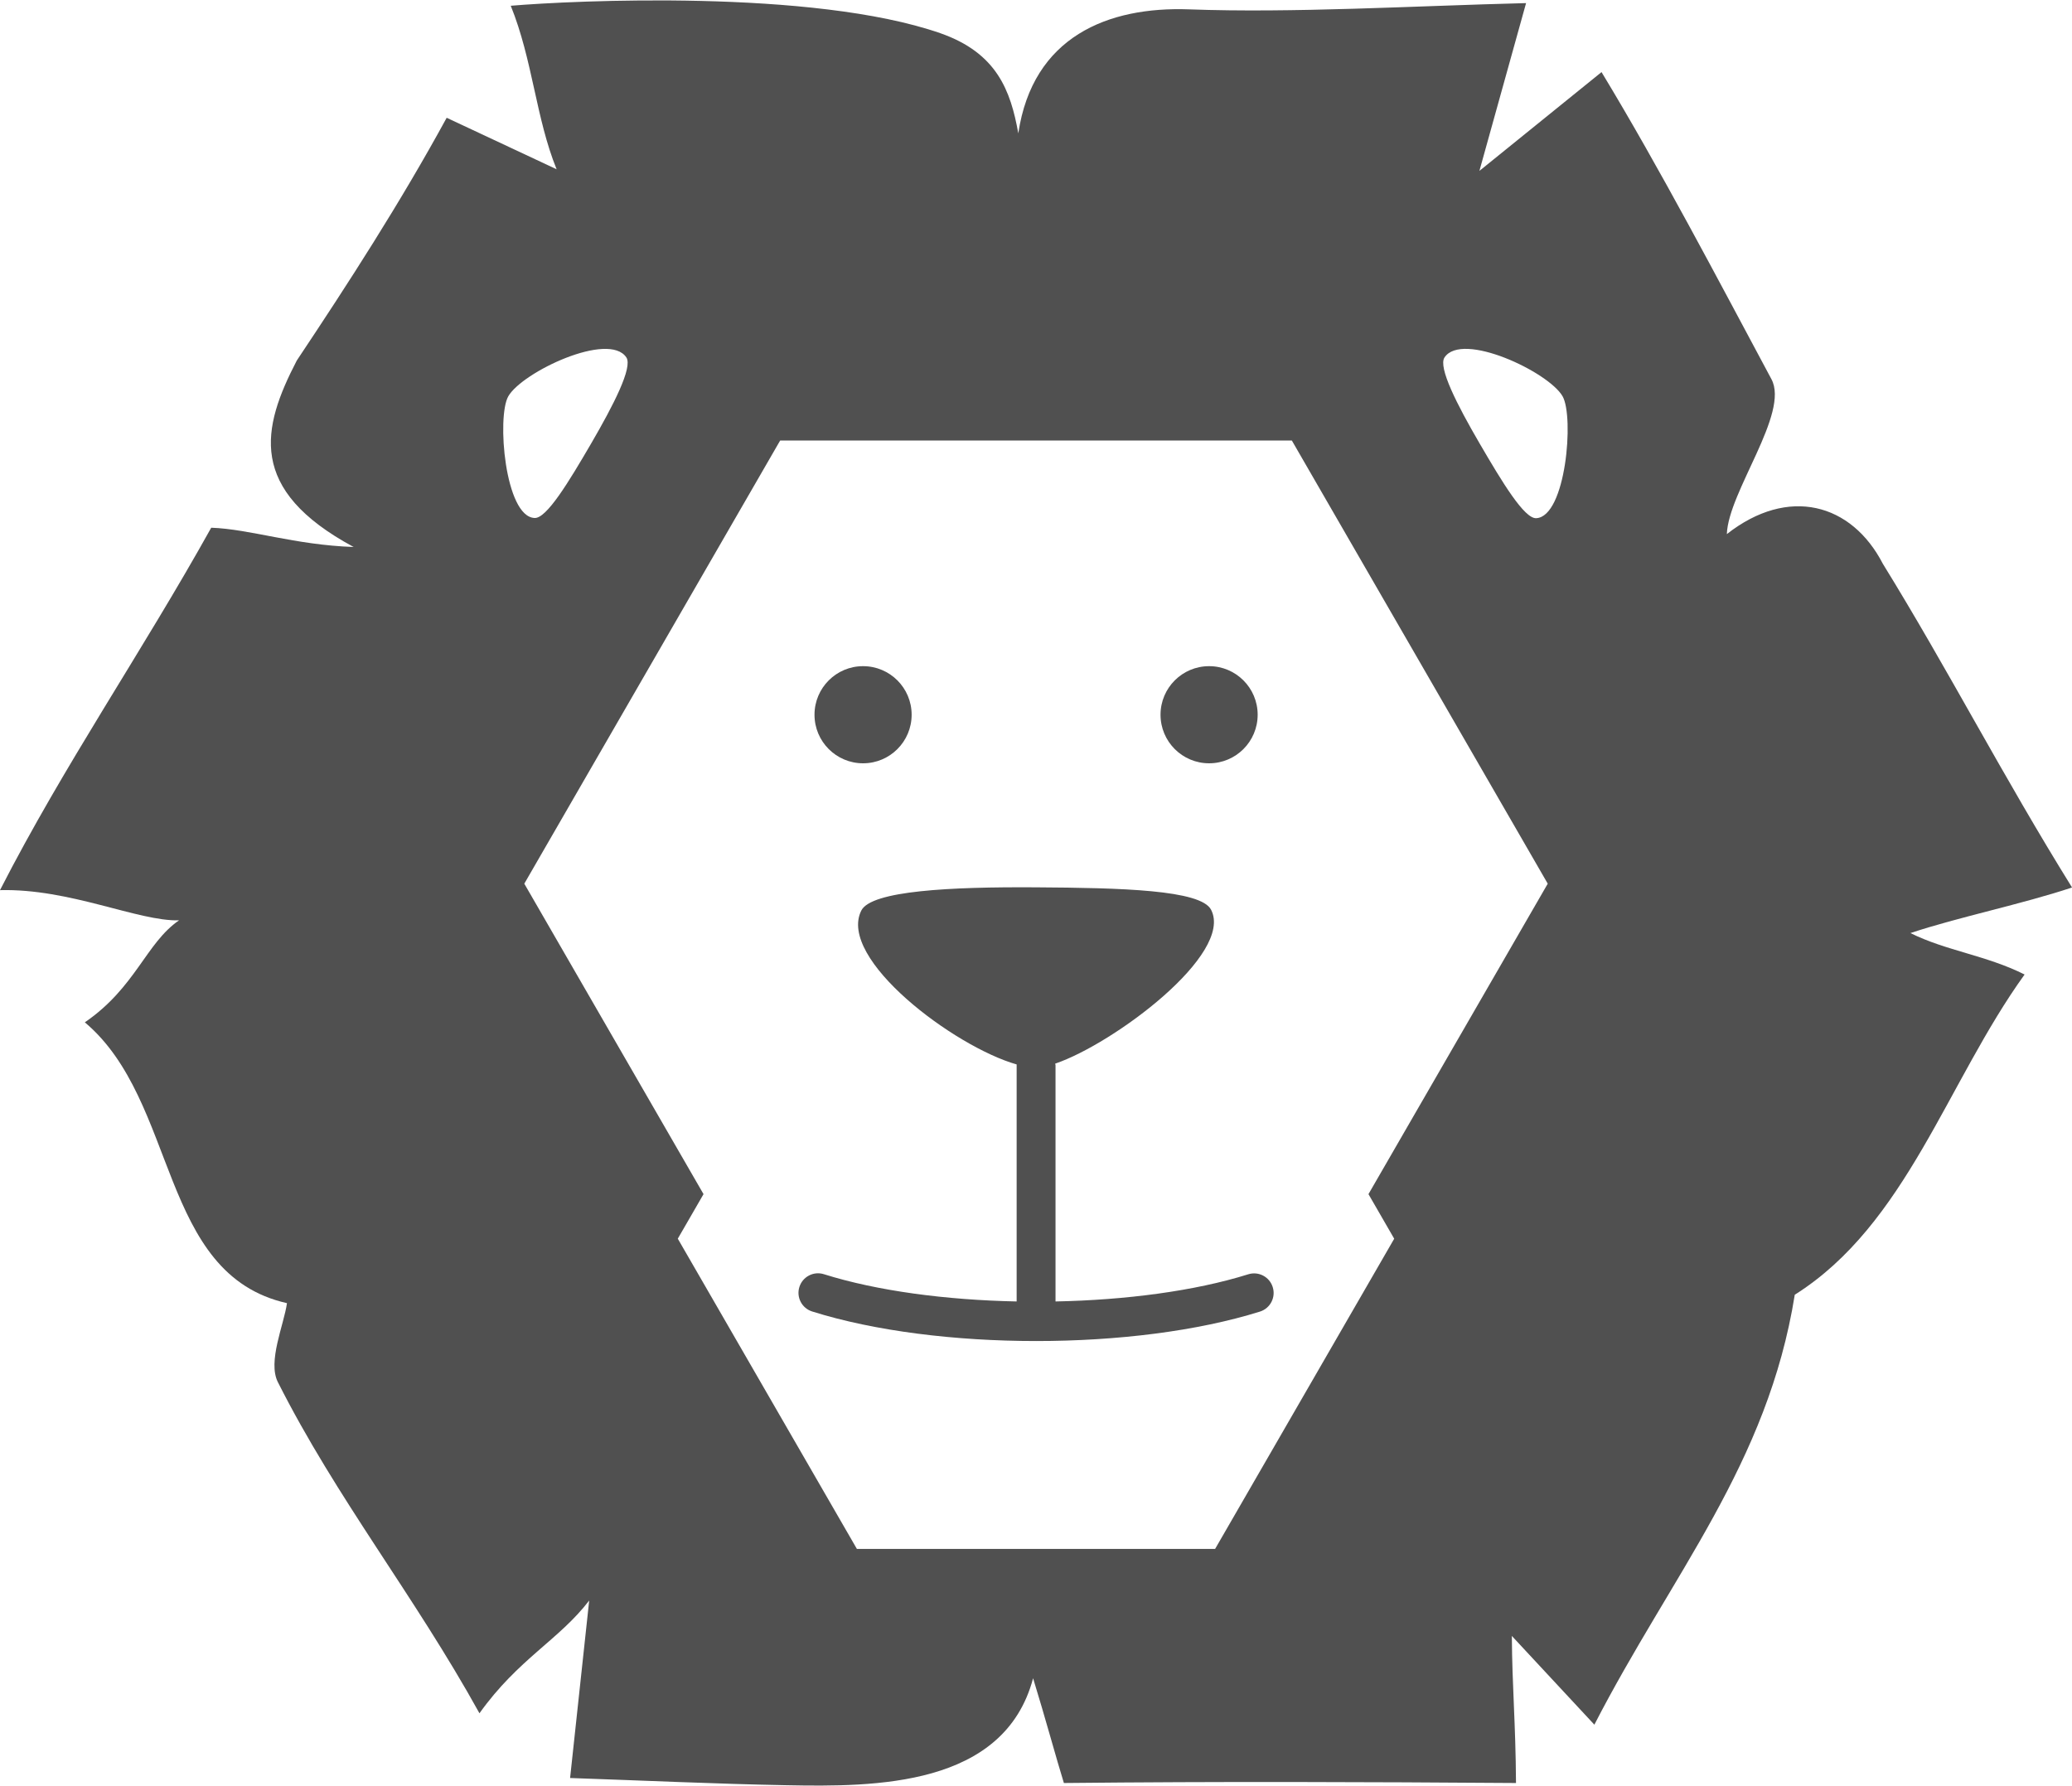
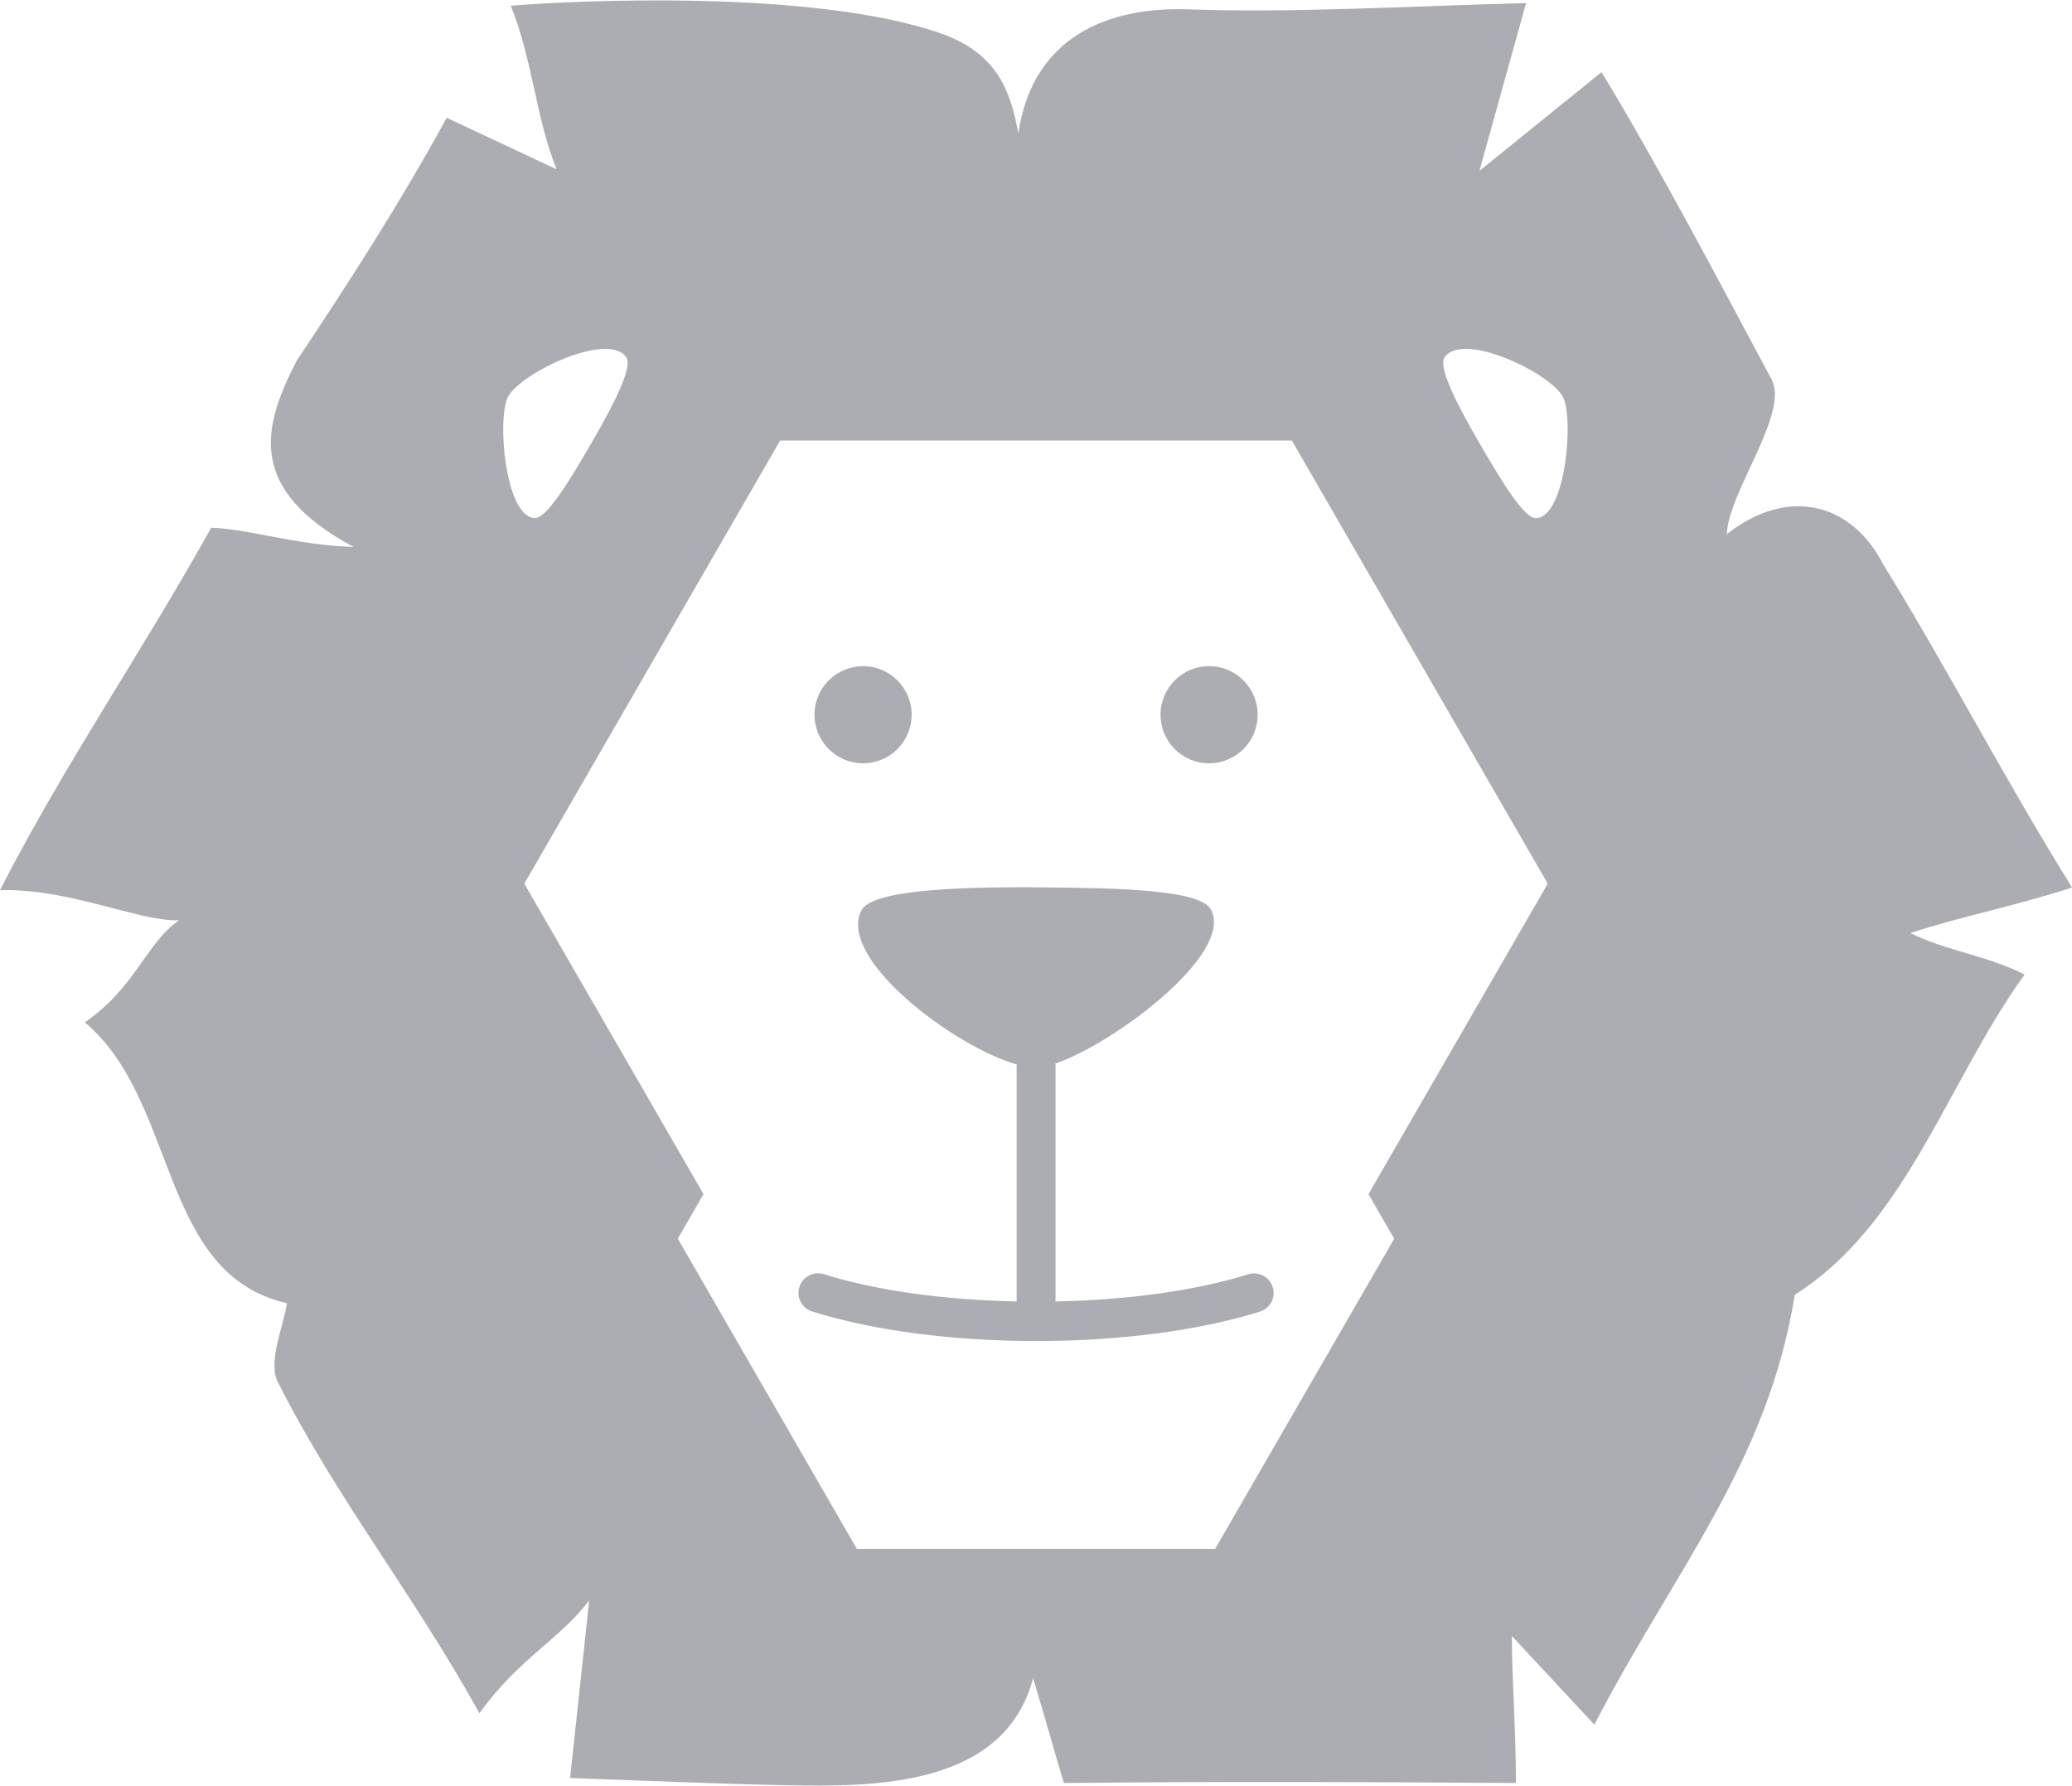
<svg xmlns="http://www.w3.org/2000/svg" viewBox="0 0 500 431" width="500" height="431">
  <g>
-     <circle cx="291.77" cy="172.48" r="11.72" fill="#505050" />
-     <path d="M307.12,310.59a4.71,4.71,0,0,0-5.89-3.08c-12.93,4.05-29.57,6.22-46.52,6.56v-57c0-.14-0.07-0.25-0.08-0.39,14.13-4.8,43.14-26.44,37.62-37.14-2.48-4.81-21.73-5.28-42.35-5.41-20.43-.13-39.65.8-42.06,5.61-5.81,11.62,22.39,32.84,37.49,37.13,0,0.07,0,.13,0,0.2v57c-17-.35-33.6-2.52-46.52-6.58a4.7,4.7,0,0,0-2.82,9c15.16,4.76,34.61,7.13,54.07,7.13s38.86-2.37,54-7.11A4.71,4.71,0,0,0,307.12,310.59Z" fill="#505050" />
-     <circle cx="208.27" cy="172.48" r="11.72" fill="#505050" />
-     <path d="M249.3,405c2.88,9.34,5.7,19.73,7.43,25.28,37.9-.39,72.72-0.26,109.1,0-0.09-14.67-.93-23.15-1-35.49l19.91,21.41c18.71-36.35,41.83-62.9,48.36-103.75,26.95-17,36.71-51.27,55.46-77.28-9.25-4.64-18.86-5.69-27.55-10,11.42-3.81,27-7,39-11-16.71-26.89-30-52.75-45.65-78.11-7.54-14.6-22.8-18.82-37.65-7.17,0.35-10.22,15.18-29.16,10.76-37.39-12.87-24-26.86-50.76-41-74.1L357,41.24,368.26,0.75C340.85,1.44,312,3.18,287,2.26c-19.65-.73-37.79,6.58-41.27,29.92C243.87,21.81,240.54,12.77,226.88,8,196.14-2.66,138.19.13,123.25,1.39c5.28,13,6.07,27.18,11.07,39.46L107.79,28.42C96.56,49,84,68.43,71.62,87c-8.47,16.32-12,31.15,13.72,45-14.26-.49-25-4.33-34.37-4.65C34.13,157.58,15.5,184.53,0,214.81c16.88-.43,33.29,7.54,43.2,7.29h0c-8,5.5-10.43,16.17-22.73,24.61,22.64,19.05,17.76,60.78,48.78,67.77-0.73,5.22-4.71,14.07-2.2,19.05,14.17,28.1,32.86,51.37,48.65,79.92,9.39-13.15,19.17-17.67,26.48-27.21l-4.61,42.83c17.87,0.61,35,1.42,52.21,1.74C211.09,431.22,242.32,431.25,249.3,405ZM348.58,86.26c4.24-6.39,25.13,3.51,28.49,9.37,2.82,4.91.82,29.09-6.37,29.42-2.86.13-8.14-8.58-13.63-18S347,88.63,348.58,86.26ZM122.66,95.63c3.36-5.85,24.25-15.75,28.49-9.37,1.57,2.37-3.06,11.43-8.5,20.77S131.88,125.17,129,125C121.84,124.72,119.84,100.54,122.66,95.63Zm20,290h0Zm20.9-86.71,6.21-10.75-43.25-74.92,61.74-106.94H311.74l61.75,106.94-43.26,74.92,6.21,10.76-43.22,74.86H206.78Z" fill="#505050" />
+     <circle cx="291.77" cy="172.48" r="11.72" fill="#acadb2" />
+     <path d="M307.12,310.59a4.71,4.71,0,0,0-5.89-3.08c-12.93,4.05-29.57,6.22-46.52,6.56v-57c0-.14-0.07-0.25-0.08-0.39,14.13-4.8,43.14-26.44,37.62-37.14-2.48-4.81-21.73-5.28-42.35-5.41-20.43-.13-39.65.8-42.06,5.61-5.81,11.62,22.39,32.84,37.49,37.13,0,0.07,0,.13,0,0.2v57c-17-.35-33.6-2.52-46.52-6.58a4.7,4.7,0,0,0-2.82,9c15.16,4.76,34.61,7.13,54.07,7.13s38.86-2.37,54-7.11A4.71,4.71,0,0,0,307.12,310.59Z" fill="#acadb2" />
+     <circle cx="208.27" cy="172.48" r="11.72" fill="#acadb2" />
+     <path d="M249.3,405c2.88,9.34,5.7,19.73,7.43,25.28,37.9-.39,72.72-0.26,109.1,0-0.09-14.67-.93-23.15-1-35.49l19.91,21.41c18.71-36.35,41.83-62.9,48.36-103.75,26.95-17,36.71-51.27,55.46-77.28-9.25-4.64-18.86-5.69-27.55-10,11.42-3.81,27-7,39-11-16.71-26.89-30-52.75-45.65-78.11-7.54-14.6-22.8-18.82-37.65-7.17,0.35-10.22,15.18-29.16,10.76-37.39-12.87-24-26.86-50.76-41-74.1L357,41.24,368.26,0.75C340.85,1.44,312,3.18,287,2.26c-19.65-.73-37.79,6.58-41.27,29.92C243.87,21.81,240.54,12.77,226.88,8,196.14-2.66,138.19.13,123.25,1.39c5.28,13,6.07,27.18,11.07,39.46L107.79,28.42C96.56,49,84,68.43,71.62,87c-8.47,16.32-12,31.15,13.72,45-14.26-.49-25-4.33-34.37-4.65C34.13,157.58,15.5,184.53,0,214.81c16.88-.43,33.29,7.54,43.2,7.29h0c-8,5.5-10.43,16.17-22.73,24.61,22.64,19.05,17.76,60.78,48.78,67.77-0.73,5.22-4.71,14.07-2.2,19.05,14.17,28.1,32.86,51.37,48.65,79.92,9.39-13.15,19.17-17.67,26.48-27.21l-4.61,42.83c17.87,0.61,35,1.42,52.21,1.74C211.09,431.22,242.32,431.25,249.3,405ZM348.58,86.26c4.24-6.39,25.13,3.51,28.49,9.37,2.82,4.91.82,29.09-6.37,29.42-2.86.13-8.14-8.58-13.63-18S347,88.63,348.58,86.26ZM122.66,95.63c3.36-5.85,24.25-15.75,28.49-9.37,1.57,2.37-3.06,11.43-8.5,20.77S131.88,125.17,129,125C121.84,124.72,119.84,100.54,122.66,95.63Zm20,290h0Zm20.9-86.71,6.21-10.75-43.25-74.92,61.74-106.94H311.74l61.75,106.94-43.26,74.92,6.21,10.76-43.22,74.86H206.78Z" fill="#acadb2" />
  </g>
</svg>
